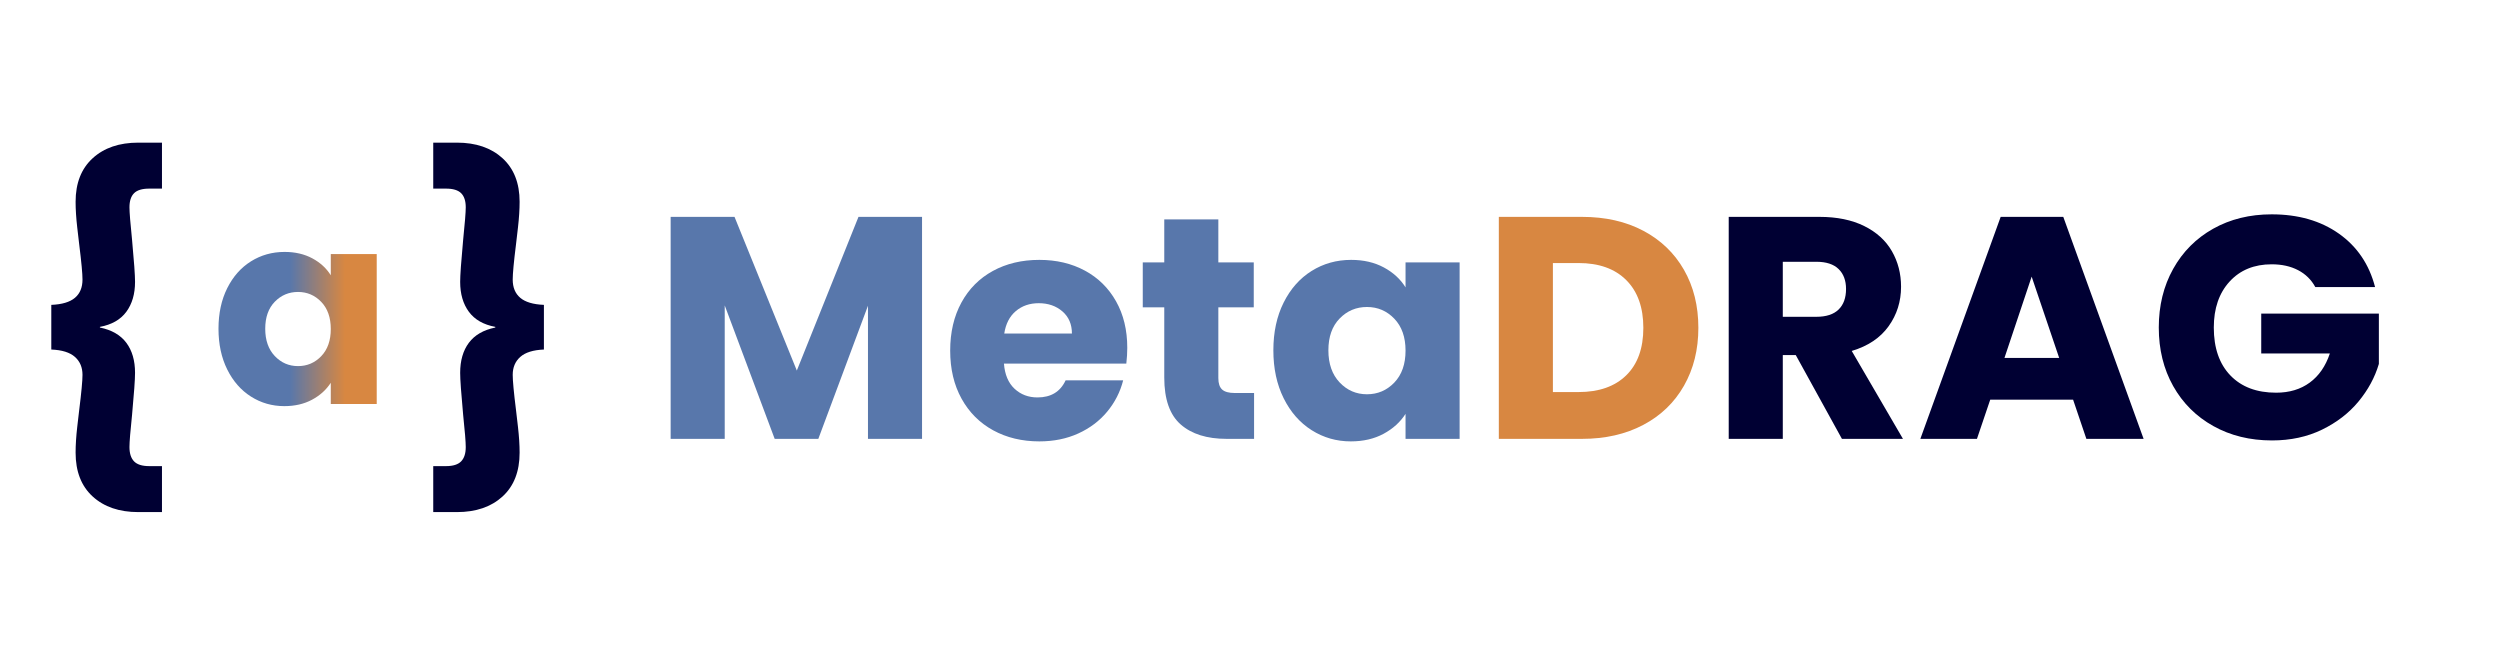
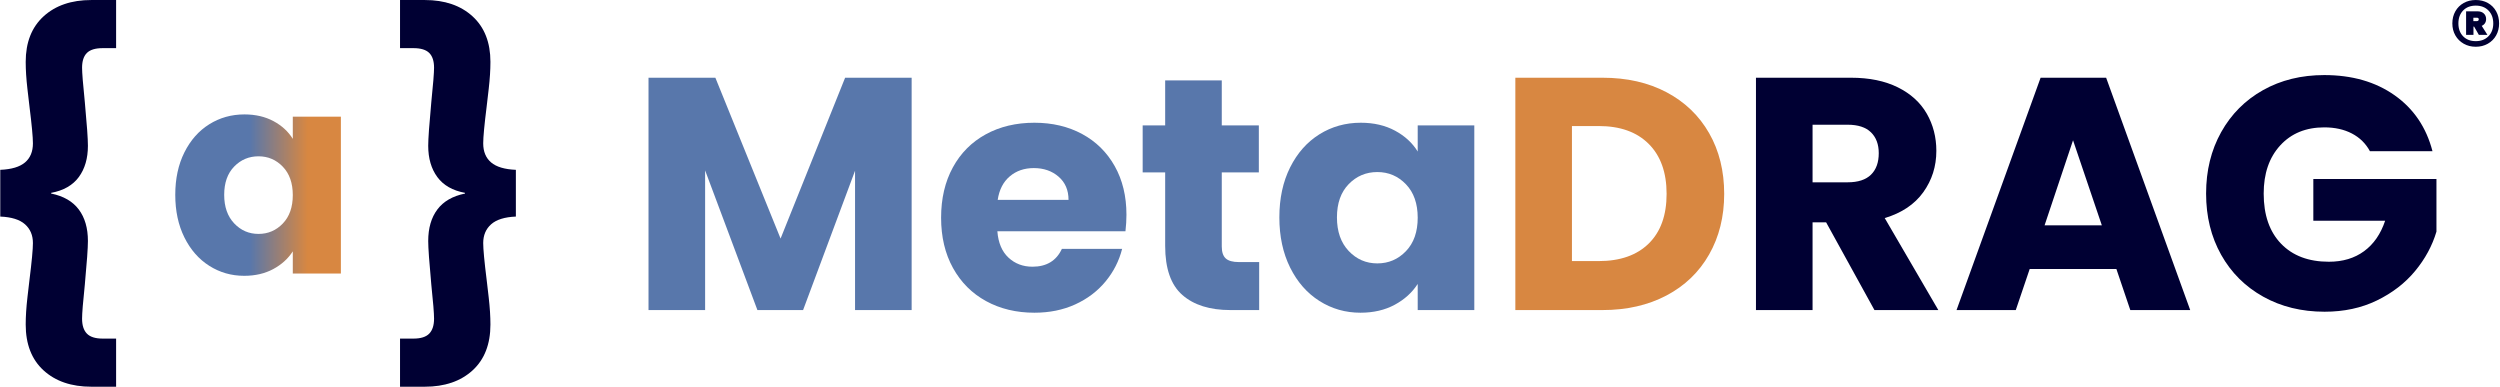
- <svg xmlns="http://www.w3.org/2000/svg" viewBox="0 0 1344 352" width="1344" height="352" role="img" aria-label="MetaDRAG">
+ <svg xmlns="http://www.w3.org/2000/svg" viewBox="27.44 76.67 1284.08 198.66" width="1284.08" height="198.66" role="img" aria-label="MetaDRAG®">
  <g transform="translate(10,26.0) scale(0.5859)">
    <g transform="translate(2.58,361.92)">
      <path fill="#000033" d="M27.421 -126.56Q42.187 -127.163 49.117 -133.039Q56.048 -138.915 56.048 -149.763Q56.048 -157.899 53.035 -182.005Q52.733 -184.416 51.227 -197.524Q49.72 -210.632 49.72 -221.179Q49.72 -246.792 65.389 -261.105Q81.059 -275.419 107.275 -275.419H128.971V-233.232H117.219Q107.576 -233.232 103.357 -229.013Q99.139 -224.795 99.139 -216.056Q99.139 -209.427 101.549 -185.923Q104.261 -156.693 104.261 -147.653Q104.261 -131.08 96.276 -120.232Q88.291 -109.384 72.019 -106.371V-105.768Q88.291 -102.453 96.276 -91.756Q104.261 -81.059 104.261 -64.184Q104.261 -55.144 101.549 -25.915Q99.139 -3.013 99.139 3.917Q99.139 12.656 103.357 17.025Q107.576 21.395 117.219 21.395H128.971V63.581H107.275Q81.059 63.581 65.389 49.268Q49.72 34.955 49.72 9.04Q49.72 -1.507 51.227 -14.615Q52.733 -27.723 53.035 -30.133Q56.048 -54.24 56.048 -62.376Q56.048 -72.621 49.117 -78.799Q42.187 -84.976 27.421 -85.579Z" />
    </g>
    <g transform="translate(359.06,361.92)">
      <path fill="#000033" d="M94.317 -62.376Q94.317 -54.24 97.331 -30.133Q97.632 -27.723 99.139 -14.615Q100.645 -1.507 100.645 9.04Q100.645 34.955 84.976 49.268Q69.307 63.581 43.091 63.581H21.395V21.395H33.147Q42.789 21.395 47.008 17.025Q51.227 12.656 51.227 3.917Q51.227 -3.013 48.816 -25.915Q46.104 -55.144 46.104 -64.184Q46.104 -81.059 54.089 -91.756Q62.075 -102.453 78.347 -105.768V-106.371Q62.075 -109.384 54.089 -120.232Q46.104 -131.08 46.104 -147.653Q46.104 -156.693 48.816 -185.923Q51.227 -209.427 51.227 -216.056Q51.227 -224.795 47.008 -229.013Q42.789 -233.232 33.147 -233.232H21.395V-275.419H43.091Q69.307 -275.419 84.976 -261.105Q100.645 -246.792 100.645 -221.179Q100.645 -210.632 99.139 -197.524Q97.632 -184.416 97.331 -182.005Q94.317 -157.899 94.317 -149.763Q94.317 -138.915 101.248 -133.039Q108.179 -127.163 122.944 -126.56V-85.579Q108.179 -84.976 101.248 -78.799Q94.317 -72.621 94.317 -62.376Z" />
    </g>
    <defs>
      <linearGradient id="wl" gradientUnits="userSpaceOnUse" x1="334.56" y1="0" x2="434.69" y2="0">
        <stop offset="0.45" stop-color="#5877AB" />
        <stop offset="0.80" stop-color="#D88741" />
      </linearGradient>
    </defs>
    <g transform="translate(-301.7,326.3) scale(1.45)">
      <path fill="url(#wl)" d="M376.38 -96.22Q386.41 -96.22 393.975 -92.14Q401.54 -88.06 405.62 -81.43V-94.86H434.69V0.0H405.62V-13.43Q401.37 -6.8 393.805 -2.72Q386.24 1.36 376.21 1.36Q364.65 1.36 355.13 -4.675Q345.61 -10.71 340.085 -21.845Q334.56 -32.98 334.56 -47.6Q334.56 -62.22 340.085 -73.27Q345.61 -84.32 355.13 -90.27Q364.65 -96.22 376.38 -96.22ZM384.88 -70.89Q376.21 -70.89 370.175 -64.685Q364.14 -58.48 364.14 -47.6Q364.14 -36.72 370.175 -30.345Q376.21 -23.97 384.88 -23.97Q393.55 -23.97 399.585 -30.26Q405.62 -36.55 405.62 -47.43Q405.62 -58.31 399.585 -64.6Q393.55 -70.89 384.88 -70.89Z" />
    </g>
  </g>
  <g transform="translate(350.00,235.93)">
    <path fill="#5877AB" d="M145.69 -119.34V0.0H116.62V-71.57L89.93 0.0H66.47L39.61 -71.74V0.0H10.54V-119.34H44.88L78.37 -36.72L111.52 -119.34Z" />
    <path fill="#5877AB" d="M255.51 -40.46H189.72Q190.4 -31.62 195.415 -26.945Q200.43 -22.27 207.74 -22.27Q218.62 -22.27 222.87 -31.45H253.81Q251.43 -22.1 245.225 -14.62Q239.02 -7.14 229.67 -2.89Q220.32 1.36 208.76 1.36Q194.82 1.36 183.94 -4.59Q173.06 -10.54 166.94 -21.59Q160.82 -32.64 160.82 -47.43Q160.82 -62.22 166.855 -73.27Q172.89 -84.32 183.77 -90.27Q194.65 -96.22 208.76 -96.22Q222.53 -96.22 233.24 -90.44Q243.95 -84.66 249.985 -73.95Q256.02 -63.24 256.02 -48.96Q256.02 -44.88 255.51 -40.46ZM226.27 -56.61Q226.27 -64.09 221.17 -68.51Q216.07 -72.93 208.42 -72.93Q201.11 -72.93 196.095 -68.68Q191.08 -64.43 189.89 -56.61Z" />
    <path fill="#5877AB" d="M324.19 -24.65V0.0H309.4Q293.59 0.0 284.75 -7.735Q275.91 -15.47 275.91 -32.98V-70.72H264.35V-94.86H275.91V-117.98H304.98V-94.86H324.02V-70.72H304.98V-32.64Q304.98 -28.39 307.02 -26.52Q309.06 -24.65 313.82 -24.65Z" />
    <path fill="#5877AB" d="M376.38 -96.22Q386.41 -96.22 393.975 -92.14Q401.54 -88.06 405.62 -81.43V-94.86H434.69V0.0H405.62V-13.43Q401.37 -6.8 393.805 -2.72Q386.24 1.36 376.21 1.36Q364.65 1.36 355.13 -4.675Q345.61 -10.71 340.085 -21.845Q334.56 -32.98 334.56 -47.6Q334.56 -62.22 340.085 -73.27Q345.61 -84.32 355.13 -90.27Q364.65 -96.22 376.38 -96.22ZM384.88 -70.89Q376.21 -70.89 370.175 -64.685Q364.14 -58.48 364.14 -47.6Q364.14 -36.72 370.175 -30.345Q376.21 -23.97 384.88 -23.97Q393.55 -23.97 399.585 -30.26Q405.62 -36.55 405.62 -47.43Q405.62 -58.31 399.585 -64.6Q393.55 -70.89 384.88 -70.89Z" />
    <path fill="#D88741" d="M563.04 -59.67Q563.04 -42.16 555.305 -28.56Q547.57 -14.96 533.375 -7.48Q519.18 0.0 500.48 0.0H455.77V-119.34H500.48Q519.35 -119.34 533.46 -111.86Q547.57 -104.38 555.305 -90.865Q563.04 -77.35 563.04 -59.67ZM533.46 -59.67Q533.46 -76.16 524.28 -85.34Q515.1 -94.52 498.61 -94.52H484.84V-25.16H498.61Q515.1 -25.16 524.28 -34.17Q533.46 -43.18 533.46 -59.67Z" />
    <path fill="#000033" d="M640.22 0.0 615.4 -45.05H608.43V0.0H579.36V-119.34H628.15Q642.26 -119.34 652.205 -114.41Q662.15 -109.48 667.08 -100.895Q672.01 -92.31 672.01 -81.77Q672.01 -69.87 665.295 -60.52Q658.58 -51.17 645.49 -47.26L673.03 0.0ZM608.43 -65.62H626.45Q634.44 -65.62 638.435 -69.53Q642.43 -73.44 642.43 -80.58Q642.43 -87.38 638.435 -91.29Q634.44 -95.2 626.45 -95.2H608.43Z" />
    <path fill="#000033" d="M764.49 -21.08H719.95L712.81 0.0H682.38L725.56 -119.34H759.22L802.4 0.0H771.63ZM757.01 -43.52 742.22 -87.21 727.6 -43.52Z" />
    <path fill="#000033" d="M894.71 -81.6Q891.48 -87.55 885.445 -90.695Q879.41 -93.84 871.25 -93.84Q857.14 -93.84 848.64 -84.575Q840.14 -75.31 840.14 -59.84Q840.14 -43.35 849.065 -34.085Q857.99 -24.82 873.63 -24.82Q884.34 -24.82 891.735 -30.26Q899.13 -35.7 902.53 -45.9H865.64V-67.32H928.88V-40.29Q925.65 -29.41 917.915 -20.06Q910.18 -10.71 898.28 -4.93Q886.38 0.85 871.42 0.85Q853.74 0.85 839.885 -6.885Q826.03 -14.62 818.295 -28.39Q810.56 -42.16 810.56 -59.84Q810.56 -77.52 818.295 -91.375Q826.03 -105.23 839.8 -112.965Q853.57 -120.7 871.25 -120.7Q892.67 -120.7 907.375 -110.33Q922.08 -99.96 926.84 -81.6Z" />
  </g>
+   <path transform="translate(1284.50,116.73) scale(0.0565,-0.0565)" fill="#000033" d="M470 496Q470 435 443.0 387.0Q416 339 367.5 311.5Q319 284 258 284Q197 284 148.5 311.5Q100 339 72.5 387.0Q45 435 45 496Q45 558 72.5 606.5Q100 655 148.5 682.0Q197 709 258 709Q319 709 367.5 682.0Q416 655 443.0 606.5Q470 558 470 496ZM417 496Q417 569 373.5 613.5Q330 658 258 658Q186 658 143.0 613.5Q100 569 100 496Q100 423 143.0 379.0Q186 335 258 335Q330 335 373.5 379.5Q417 424 417 496ZM312 474 364 392H286L243 467H237V392H170V606H275Q310 606 331.0 586.5Q352 567 352 536Q352 514 341.5 498.0Q331 482 312 474ZM236 517H268Q275 517 280.0 521.0Q285 525 285 533Q285 548 268 548H236Z" />
</svg>
